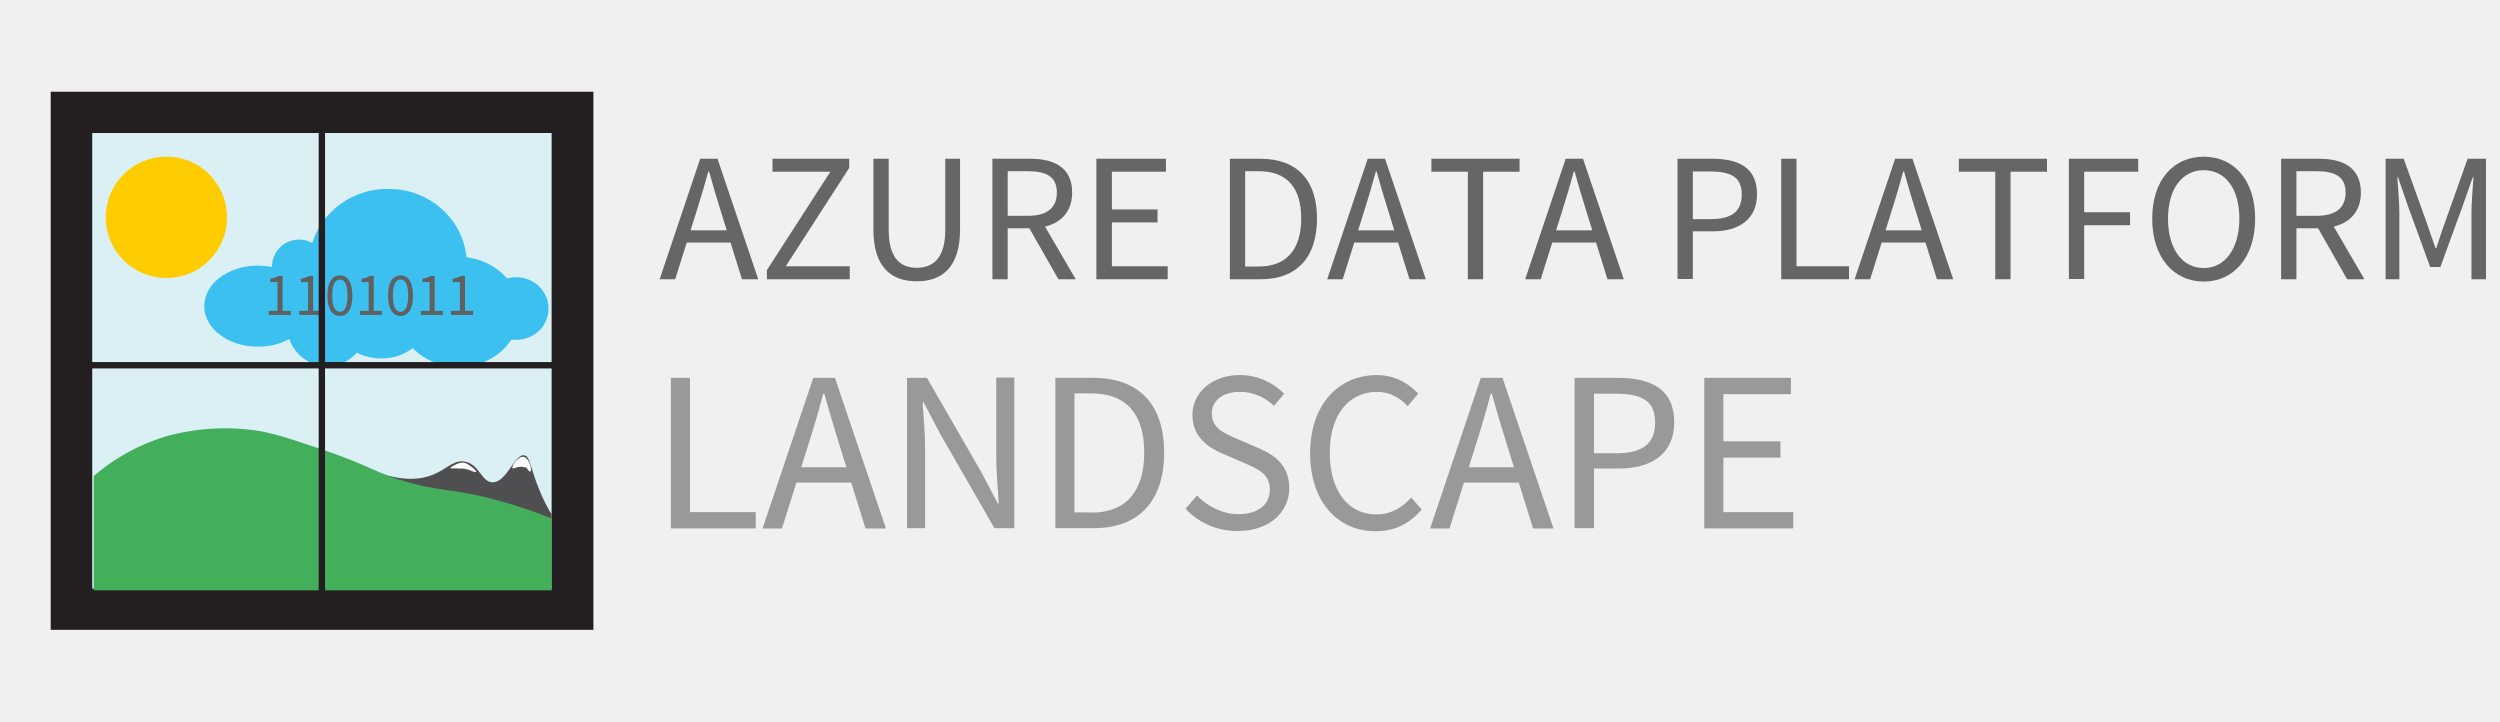
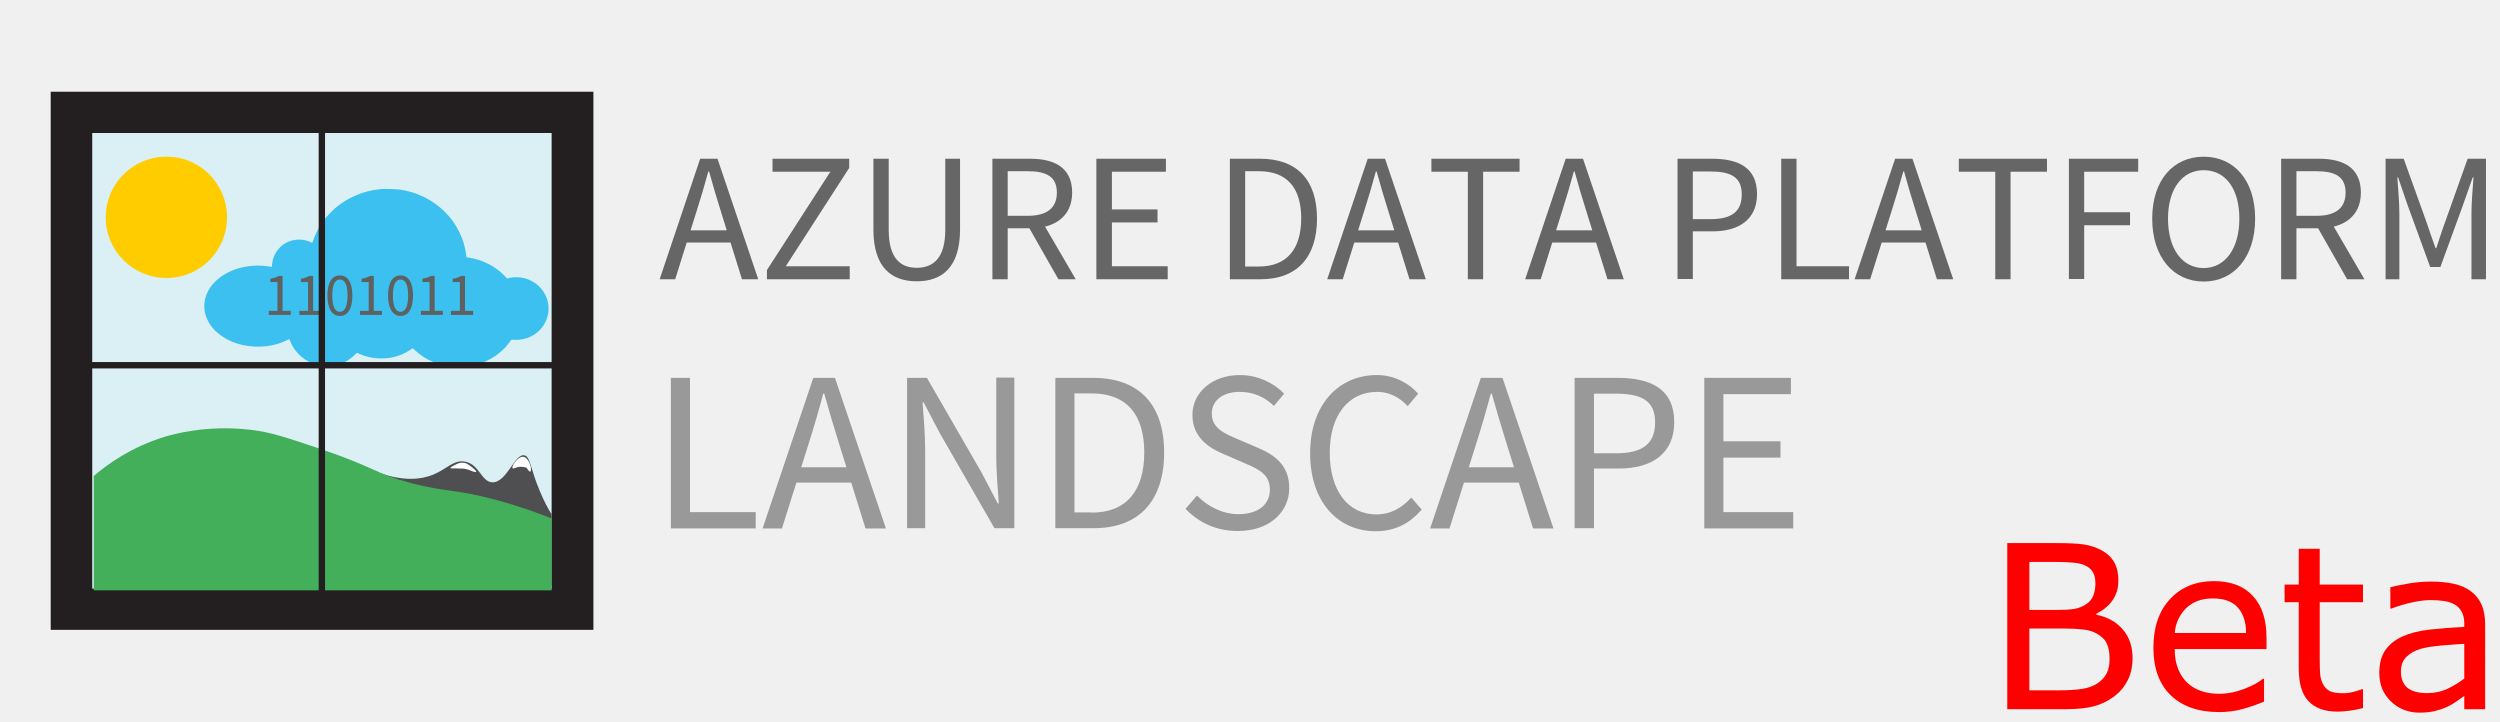
<svg xmlns="http://www.w3.org/2000/svg" version="1.1" id="图层_1" x="0px" y="0px" viewBox="0 0 981.2 283.2" style="enable-background:new 0 0 981.2 283.2;" xml:space="preserve">
-   <style type="text/css">
+   <defs id="defs109" />
+   <style type="text/css" id="style2">
	.st0{fill:#666666;}
	.st1{fill:#999999;}
	.st2{fill:#231F20;}
	.st3{fill:#DAF0F5;}
	.st4{fill:#4F4F51;}
	.st5{fill:#FFCC00;}
	.st6{fill:#3BC0F0;}
	.st7{fill:#5F6060;}
	.st8{fill:#43AF5A;}
	.st9{fill:#FFFFFF;}
</style>
-   <g>
-     <g>
-       <path class="st0" d="M274.8,62.3h6.8l16,47.3h-6.4l-8.2-26.4c-1.7-5.3-3.2-10.5-4.7-15.9h-0.3c-1.5,5.5-3,10.6-4.7,15.9l-8.3,26.4    h-6.1L274.8,62.3z M267.2,90.4h21.8v4.8h-21.8V90.4z" />
-       <path class="st0" d="M301,106l24.9-38.6h-22.7v-5.1h30.1v3.6l-24.9,38.6h25.1v5.1H301V106z" />
-       <path class="st0" d="M342.8,90.1V62.3h6v27.9c0,11.4,4.8,14.9,11,14.9c6.3,0,11.2-3.6,11.2-14.9V62.3h5.8v27.7    c0,15.2-7.3,20.4-17,20.4S342.8,105.2,342.8,90.1z" />
-       <path class="st0" d="M389.5,62.3h14.8c9.6,0,16.5,3.5,16.5,13.3c0,9.4-6.9,14-16.5,14h-8.8v20h-6V62.3z M403.4,84.7    c7.4,0,11.4-3,11.4-9.1c0-6.2-4-8.4-11.4-8.4h-7.9v17.5H403.4z M403.1,88l4.7-3.1l14.4,24.7h-6.8L403.1,88z" />
-       <path class="st0" d="M430.4,62.3h27.2v5.1h-21.2v14.8h17.9v5.1h-17.9v17.2h21.9v5.1h-28V62.3z" />
-       <path class="st0" d="M482.8,62.3h11.8c14.5,0,22.3,8.4,22.3,23.5s-7.8,23.8-22.1,23.8h-12.1V62.3z M494.1,104.6    c11,0,16.6-6.9,16.6-18.9c0-11.9-5.5-18.5-16.6-18.5h-5.4v37.4H494.1z" />
-       <path class="st0" d="M536.8,62.3h6.8l16,47.3h-6.4l-8.2-26.4c-1.7-5.3-3.2-10.5-4.7-15.9h-0.3c-1.5,5.5-3,10.6-4.7,15.9l-8.3,26.4    h-6.1L536.8,62.3z M529.2,90.4h21.8v4.8h-21.8V90.4z" />
-       <path class="st0" d="M576.1,67.4h-14.3v-5.1h34.6v5.1h-14.3v42.2h-6V67.4z" />
-       <path class="st0" d="M614.5,62.3h6.8l16,47.3h-6.4l-8.2-26.4c-1.7-5.3-3.2-10.5-4.7-15.9h-0.3c-1.5,5.5-3,10.6-4.7,15.9l-8.3,26.4    h-6.1L614.5,62.3z M606.9,90.4h21.8v4.8h-21.8V90.4z" />
-       <path class="st0" d="M658.4,62.3h13.5c10.6,0,17.7,3.6,17.7,13.9c0,9.9-7.1,14.6-17.4,14.6h-7.8v18.7h-6V62.3z M671.4,86    c8.3,0,12.2-3,12.2-9.7c0-6.8-4.2-9-12.5-9h-6.7V86H671.4z" />
-       <path class="st0" d="M699.1,62.3h6v42.2h20.6v5.1h-26.6V62.3z" />
-       <path class="st0" d="M743.8,62.3h6.8l16,47.3h-6.4L752,83.2c-1.7-5.3-3.2-10.5-4.7-15.9H747c-1.5,5.5-3,10.6-4.7,15.9l-8.3,26.4    h-6.1L743.8,62.3z M736.3,90.4H758v4.8h-21.8V90.4z" />
-       <path class="st0" d="M783.1,67.4h-14.3v-5.1h34.6v5.1h-14.3v42.2h-6V67.4z" />
-       <path class="st0" d="M811.9,62.3h27.3v5.1h-21.2v15.9h18v5.1h-18v21.1h-6V62.3z" />
-       <path class="st0" d="M844.7,85.8c0-15.1,8.3-24.3,20.2-24.3s20.2,9.2,20.2,24.3c0,15.1-8.3,24.7-20.2,24.7S844.7,100.9,844.7,85.8    z M878.9,85.8c0-11.8-5.5-19-14-19c-8.4,0-14,7.3-14,19c0,11.8,5.5,19.4,14,19.4C873.3,105.2,878.9,97.6,878.9,85.8z" />
-       <path class="st0" d="M895.3,62.3h14.8c9.6,0,16.5,3.5,16.5,13.3c0,9.4-6.9,14-16.5,14h-8.8v20h-6V62.3z M909.2,84.7    c7.4,0,11.4-3,11.4-9.1c0-6.2-4-8.4-11.4-8.4h-7.9v17.5H909.2z M908.9,88l4.7-3.1l14.4,24.7h-6.8L908.9,88z" />
-       <path class="st0" d="M936.2,62.3h7.2l9.1,25.3c1.1,3.2,2.2,6.6,3.4,9.8h0.3c1.1-3.3,2.1-6.6,3.3-9.8l9-25.3h7.2v47.3H970v-26    c0-4.1,0.5-9.8,0.8-14h-0.3l-3.8,10.8l-8.9,24.4h-4l-8.9-24.4l-3.7-10.8h-0.3c0.3,4.2,0.8,9.9,0.8,14v26h-5.4V62.3z" />
+   <g id="g40">
+     <g id="g38">
+       <path class="st0" d="M274.8,62.3h6.8l16,47.3h-6.4l-8.2-26.4c-1.7-5.3-3.2-10.5-4.7-15.9h-0.3c-1.5,5.5-3,10.6-4.7,15.9l-8.3,26.4    h-6.1L274.8,62.3z M267.2,90.4h21.8v4.8h-21.8V90.4z" id="path4" />
+       <path class="st0" d="M301,106l24.9-38.6h-22.7v-5.1h30.1v3.6l-24.9,38.6h25.1v5.1H301V106z" id="path6" />
+       <path class="st0" d="M342.8,90.1V62.3h6v27.9c0,11.4,4.8,14.9,11,14.9c6.3,0,11.2-3.6,11.2-14.9V62.3h5.8v27.7    c0,15.2-7.3,20.4-17,20.4S342.8,105.2,342.8,90.1z" id="path8" />
+       <path class="st0" d="M389.5,62.3h14.8c9.6,0,16.5,3.5,16.5,13.3c0,9.4-6.9,14-16.5,14h-8.8v20h-6V62.3z M403.4,84.7    c7.4,0,11.4-3,11.4-9.1c0-6.2-4-8.4-11.4-8.4h-7.9v17.5H403.4z M403.1,88l4.7-3.1l14.4,24.7h-6.8L403.1,88z" id="path10" />
+       <path class="st0" d="M430.4,62.3h27.2v5.1h-21.2v14.8h17.9v5.1h-17.9v17.2h21.9v5.1h-28V62.3z" id="path12" />
+       <path class="st0" d="M482.8,62.3h11.8c14.5,0,22.3,8.4,22.3,23.5s-7.8,23.8-22.1,23.8h-12.1V62.3z M494.1,104.6    c11,0,16.6-6.9,16.6-18.9c0-11.9-5.5-18.5-16.6-18.5h-5.4v37.4H494.1z" id="path14" />
+       <path class="st0" d="M536.8,62.3h6.8l16,47.3h-6.4l-8.2-26.4c-1.7-5.3-3.2-10.5-4.7-15.9h-0.3c-1.5,5.5-3,10.6-4.7,15.9l-8.3,26.4    h-6.1L536.8,62.3z M529.2,90.4h21.8v4.8h-21.8V90.4z" id="path16" />
+       <path class="st0" d="M576.1,67.4h-14.3v-5.1h34.6v5.1h-14.3v42.2h-6V67.4z" id="path18" />
+       <path class="st0" d="M614.5,62.3h6.8l16,47.3h-6.4l-8.2-26.4c-1.7-5.3-3.2-10.5-4.7-15.9h-0.3c-1.5,5.5-3,10.6-4.7,15.9l-8.3,26.4    h-6.1L614.5,62.3z M606.9,90.4h21.8v4.8h-21.8V90.4z" id="path20" />
+       <path class="st0" d="M658.4,62.3h13.5c10.6,0,17.7,3.6,17.7,13.9c0,9.9-7.1,14.6-17.4,14.6h-7.8v18.7h-6V62.3z M671.4,86    c8.3,0,12.2-3,12.2-9.7c0-6.8-4.2-9-12.5-9h-6.7V86H671.4z" id="path22" />
+       <path class="st0" d="M699.1,62.3h6v42.2h20.6v5.1h-26.6V62.3z" id="path24" />
+       <path class="st0" d="M743.8,62.3h6.8l16,47.3h-6.4L752,83.2c-1.7-5.3-3.2-10.5-4.7-15.9H747c-1.5,5.5-3,10.6-4.7,15.9l-8.3,26.4    h-6.1L743.8,62.3z M736.3,90.4H758v4.8h-21.8V90.4z" id="path26" />
+       <path class="st0" d="M783.1,67.4h-14.3v-5.1h34.6v5.1h-14.3v42.2h-6V67.4z" id="path28" />
+       <path class="st0" d="M811.9,62.3h27.3v5.1h-21.2v15.9h18v5.1h-18v21.1h-6V62.3z" id="path30" />
+       <path class="st0" d="M844.7,85.8c0-15.1,8.3-24.3,20.2-24.3s20.2,9.2,20.2,24.3c0,15.1-8.3,24.7-20.2,24.7S844.7,100.9,844.7,85.8    z M878.9,85.8c0-11.8-5.5-19-14-19c-8.4,0-14,7.3-14,19c0,11.8,5.5,19.4,14,19.4C873.3,105.2,878.9,97.6,878.9,85.8z" id="path32" />
+       <path class="st0" d="M895.3,62.3h14.8c9.6,0,16.5,3.5,16.5,13.3c0,9.4-6.9,14-16.5,14h-8.8v20h-6V62.3z M909.2,84.7    c7.4,0,11.4-3,11.4-9.1c0-6.2-4-8.4-11.4-8.4h-7.9v17.5H909.2z M908.9,88l4.7-3.1l14.4,24.7h-6.8L908.9,88z" id="path34" />
+       <path class="st0" d="M936.2,62.3h7.2l9.1,25.3c1.1,3.2,2.2,6.6,3.4,9.8h0.3c1.1-3.3,2.1-6.6,3.3-9.8l9-25.3h7.2v47.3H970v-26    c0-4.1,0.5-9.8,0.8-14h-0.3l-3.8,10.8l-8.9,24.4h-4l-8.9-24.4l-3.7-10.8h-0.3c0.3,4.2,0.8,9.9,0.8,14v26h-5.4V62.3z" id="path36" />
    </g>
  </g>
-   <g>
-     <g>
-       <path class="st1" d="M263.3,148.3h7.5V201h25.8v6.4h-33.3V148.3z" />
-       <path class="st1" d="M319.2,148.3h8.5l20,59.1h-8l-10.3-33c-2.1-6.6-4-13.1-5.9-19.9h-0.4c-1.8,6.8-3.7,13.3-5.8,19.9l-10.4,33    h-7.6L319.2,148.3z M309.7,183.4h27.2v6h-27.2V183.4z" />
-       <path class="st1" d="M356,148.3h7.8l21.4,37.1l6.4,12.2h0.4c-0.4-6-1-12.6-1-18.8v-30.6h7.1v59.1h-7.8l-21.4-37.2l-6.4-12.2h-0.4    c0.4,6,1,12.3,1,18.5v30.9H356V148.3z" />
-       <path class="st1" d="M414.2,148.3H429c18.2,0,27.9,10.6,27.9,29.3c0,18.8-9.7,29.7-27.6,29.7h-15.1V148.3z M428.4,201.2    c13.8,0,20.7-8.7,20.7-23.6c0-14.9-6.9-23.2-20.7-23.2h-6.7v46.7H428.4z" />
-       <path class="st1" d="M465.3,199.7l4.5-5.2c4.3,4.4,10.2,7.3,16.3,7.3c7.8,0,12.3-3.9,12.3-9.6c0-6-4.3-8-9.9-10.4l-8.5-3.7    c-5.5-2.3-12-6.5-12-15.2c0-9,7.9-15.7,18.6-15.7c7,0,13.2,3,17.4,7.3l-4,4.8c-3.6-3.4-7.9-5.5-13.4-5.5c-6.6,0-11,3.3-11,8.6    c0,5.7,5.2,7.8,9.8,9.8l8.4,3.6c6.8,2.9,12.2,7,12.2,15.8c0,9.3-7.7,16.8-20.1,16.8C477.6,208.5,470.4,205.1,465.3,199.7z" />
-       <path class="st1" d="M514.2,177.9c0-19.1,11.2-30.7,26.2-30.7c7.2,0,12.8,3.5,16.2,7.3l-4.1,4.9c-3.1-3.3-7-5.6-12-5.6    c-11.2,0-18.6,9.1-18.6,23.9c0,14.8,7.1,24.2,18.3,24.2c5.6,0,9.9-2.5,13.7-6.6l4.1,4.7c-4.7,5.4-10.4,8.5-18.1,8.5    C525.2,208.5,514.2,197.1,514.2,177.9z" />
-       <path class="st1" d="M581.2,148.3h8.5l20,59.1h-8l-10.3-33c-2.1-6.6-4-13.1-5.9-19.9h-0.4c-1.8,6.8-3.7,13.3-5.8,19.9l-10.4,33    h-7.6L581.2,148.3z M571.7,183.4h27.2v6h-27.2V183.4z" />
-       <path class="st1" d="M618,148.3h16.9c13.2,0,22.2,4.5,22.2,17.4c0,12.4-8.9,18.2-21.8,18.2h-9.7v23.4H618V148.3z M634.3,177.9    c10.3,0,15.3-3.7,15.3-12.1c0-8.5-5.2-11.3-15.6-11.3h-8.4v23.4H634.3z" />
-       <path class="st1" d="M668.9,148.3h34v6.4h-26.5v18.5h22.4v6.4h-22.4V201h27.4v6.4h-34.9V148.3z" />
+   <g id="g62">
+     <g id="g60">
+       <path class="st1" d="M263.3,148.3h7.5V201h25.8v6.4h-33.3V148.3z" id="path42" />
+       <path class="st1" d="M319.2,148.3h8.5l20,59.1h-8l-10.3-33c-2.1-6.6-4-13.1-5.9-19.9h-0.4c-1.8,6.8-3.7,13.3-5.8,19.9l-10.4,33    h-7.6L319.2,148.3z M309.7,183.4h27.2v6h-27.2V183.4z" id="path44" />
+       <path class="st1" d="M356,148.3h7.8l21.4,37.1l6.4,12.2h0.4c-0.4-6-1-12.6-1-18.8v-30.6h7.1v59.1h-7.8l-21.4-37.2l-6.4-12.2h-0.4    c0.4,6,1,12.3,1,18.5v30.9H356V148.3z" id="path46" />
+       <path class="st1" d="M414.2,148.3H429c18.2,0,27.9,10.6,27.9,29.3c0,18.8-9.7,29.7-27.6,29.7h-15.1V148.3z M428.4,201.2    c13.8,0,20.7-8.7,20.7-23.6c0-14.9-6.9-23.2-20.7-23.2h-6.7v46.7H428.4z" id="path48" />
+       <path class="st1" d="M465.3,199.7l4.5-5.2c4.3,4.4,10.2,7.3,16.3,7.3c7.8,0,12.3-3.9,12.3-9.6c0-6-4.3-8-9.9-10.4l-8.5-3.7    c-5.5-2.3-12-6.5-12-15.2c0-9,7.9-15.7,18.6-15.7c7,0,13.2,3,17.4,7.3l-4,4.8c-3.6-3.4-7.9-5.5-13.4-5.5c-6.6,0-11,3.3-11,8.6    c0,5.7,5.2,7.8,9.8,9.8l8.4,3.6c6.8,2.9,12.2,7,12.2,15.8c0,9.3-7.7,16.8-20.1,16.8C477.6,208.5,470.4,205.1,465.3,199.7z" id="path50" />
+       <path class="st1" d="M514.2,177.9c0-19.1,11.2-30.7,26.2-30.7c7.2,0,12.8,3.5,16.2,7.3l-4.1,4.9c-3.1-3.3-7-5.6-12-5.6    c-11.2,0-18.6,9.1-18.6,23.9c0,14.8,7.1,24.2,18.3,24.2c5.6,0,9.9-2.5,13.7-6.6l4.1,4.7c-4.7,5.4-10.4,8.5-18.1,8.5    C525.2,208.5,514.2,197.1,514.2,177.9z" id="path52" />
+       <path class="st1" d="M581.2,148.3h8.5l20,59.1h-8l-10.3-33c-2.1-6.6-4-13.1-5.9-19.9h-0.4c-1.8,6.8-3.7,13.3-5.8,19.9l-10.4,33    h-7.6L581.2,148.3z M571.7,183.4h27.2v6h-27.2V183.4z" id="path54" />
+       <path class="st1" d="M618,148.3h16.9c13.2,0,22.2,4.5,22.2,17.4c0,12.4-8.9,18.2-21.8,18.2h-9.7v23.4H618V148.3z M634.3,177.9    c10.3,0,15.3-3.7,15.3-12.1c0-8.5-5.2-11.3-15.6-11.3h-8.4v23.4H634.3z" id="path56" />
+       <path class="st1" d="M668.9,148.3h34v6.4h-26.5v18.5h22.4v6.4h-22.4V201h27.4v6.4h-34.9V148.3z" id="path58" />
    </g>
  </g>
-   <rect x="19.9" y="36" class="st2" width="213" height="211.2" />
-   <rect x="36.2" y="52.2" class="st3" width="180.3" height="178.8" />
-   <path class="st4" d="M201.7,230.1h14.8v-28.2c-1.3-2.1-3-5.2-4.6-9.1c-3.8-8.9-3.7-13.6-6.1-14.1c-3.8-0.8-6.9,10.8-12.6,10.6  c-4.3-0.2-5-7-10.6-8.1c-4.5-0.9-7.1,2.8-12.6,5.1c-4.5,1.8-11.5,2.9-22.3-1.1c0,15,0,29.9,0,44.9h44.2  C195.2,230.1,198.4,230.1,201.7,230.1z" />
-   <path class="st5" d="M65.6,109.1C78.7,109,89.3,98.2,89.1,85S78.2,61.3,65.1,61.5C52,61.6,41.5,72.2,41.5,85.3  c0,13.2,10.7,23.8,23.8,23.8C65.4,109.1,65.5,109.1,65.6,109.1z" />
-   <g transform="translate(0,717) scale(0.1,-0.1)">
-     <path class="st6" d="M1499.7,6428.3c-2-0.2-8.7-1-14.9-1.6c-55.7-6-112.6-29.2-158.6-64.9c-12.9-10-34-30.4-45.4-44.1   c-21.9-26-41.7-61-51.8-91.8c-1.6-4.9-3.4-8.8-3.9-8.8s-3.3,1.2-6.1,2.6c-33.2,16.6-78,12.3-108.8-10.5   c-7.5-5.5-19.5-18.3-24.9-26.6c-10.4-15.8-16.1-32.1-17.3-50.2c-0.3-5.4-1-9.9-1.3-9.9s-7.1,1-15,2.1   c-76.3,11.3-154.3-10.3-203.8-56.6c-34.5-32.1-51-74.7-45.1-116.4c4.5-32,23.5-65,51.3-88.3c45.1-38,105.8-56.8,172.8-53.5   c34.7,1.7,67.3,9.7,96.9,23.8l11.8,5.5l3.5-8.6c19.4-48.3,61.7-83.6,113.9-94.9c13.8-3.1,50-2.9,63.4,0.3   c29.7,7.2,53.6,20,74.1,39.6l10.4,10l8.6-3.9c49.6-22.7,110.2-24.7,160.9-5.3c12.7,4.9,32.3,15.1,41.4,21.8   c3.9,2.9,7.6,5.2,7.9,5.2c0.4,0,4.6-3.7,9.4-8.3c39.8-38,97.6-62.1,156.6-64.9c58-2.9,110.1,11,156.5,41.8   c14,9.3,32.5,25,42.1,35.8c5.9,6.6,19.5,23.9,22,28.1c0.5,0.9,3.8,1.1,10.3,0.6c23.9-1.5,46.4,2.8,66.8,12.8   c50.8,24.9,78,79.3,67.1,134c-2.2,11.2-5.1,19.2-11.1,30.9c-18.2,35.6-53.2,60.4-94.1,66.7c-13.3,2-34.6,1.3-46.6-1.7l-8.3-2   l-10.3,10.6c-36.5,37.7-87,63.3-139.9,71.1l-9.3,1.4l-0.6,4.9c-4.6,36.3-12.5,63.3-27.7,94.3c-14.8,30.2-32.7,55.2-56.3,78.8   c-48.5,48.3-110.7,78.7-180.6,88.3C1554.2,6427.8,1508.2,6429.2,1499.7,6428.3z" />
+   <rect x="19.9" y="36" class="st2" width="213" height="211.2" id="rect64" />
+   <rect x="36.2" y="52.2" class="st3" width="180.3" height="178.8" id="rect66" />
+   <path class="st4" d="M201.7,230.1h14.8v-28.2c-1.3-2.1-3-5.2-4.6-9.1c-3.8-8.9-3.7-13.6-6.1-14.1c-3.8-0.8-6.9,10.8-12.6,10.6  c-4.3-0.2-5-7-10.6-8.1c-4.5-0.9-7.1,2.8-12.6,5.1c-4.5,1.8-11.5,2.9-22.3-1.1c0,15,0,29.9,0,44.9h44.2  C195.2,230.1,198.4,230.1,201.7,230.1z" id="path68" />
+   <path class="st5" d="M65.6,109.1C78.7,109,89.3,98.2,89.1,85S78.2,61.3,65.1,61.5C52,61.6,41.5,72.2,41.5,85.3  c0,13.2,10.7,23.8,23.8,23.8C65.4,109.1,65.5,109.1,65.6,109.1z" id="path70" />
+   <g transform="translate(0,717) scale(0.1,-0.1)" id="g74">
+     <path class="st6" d="M1499.7,6428.3c-2-0.2-8.7-1-14.9-1.6c-55.7-6-112.6-29.2-158.6-64.9c-12.9-10-34-30.4-45.4-44.1   c-21.9-26-41.7-61-51.8-91.8c-1.6-4.9-3.4-8.8-3.9-8.8s-3.3,1.2-6.1,2.6c-33.2,16.6-78,12.3-108.8-10.5   c-7.5-5.5-19.5-18.3-24.9-26.6c-10.4-15.8-16.1-32.1-17.3-50.2c-0.3-5.4-1-9.9-1.3-9.9s-7.1,1-15,2.1   c-76.3,11.3-154.3-10.3-203.8-56.6c-34.5-32.1-51-74.7-45.1-116.4c4.5-32,23.5-65,51.3-88.3c45.1-38,105.8-56.8,172.8-53.5   c34.7,1.7,67.3,9.7,96.9,23.8l11.8,5.5l3.5-8.6c19.4-48.3,61.7-83.6,113.9-94.9c13.8-3.1,50-2.9,63.4,0.3   c29.7,7.2,53.6,20,74.1,39.6l10.4,10l8.6-3.9c49.6-22.7,110.2-24.7,160.9-5.3c12.7,4.9,32.3,15.1,41.4,21.8   c3.9,2.9,7.6,5.2,7.9,5.2c0.4,0,4.6-3.7,9.4-8.3c39.8-38,97.6-62.1,156.6-64.9c58-2.9,110.1,11,156.5,41.8   c14,9.3,32.5,25,42.1,35.8c5.9,6.6,19.5,23.9,22,28.1c0.5,0.9,3.8,1.1,10.3,0.6c23.9-1.5,46.4,2.8,66.8,12.8   c50.8,24.9,78,79.3,67.1,134c-2.2,11.2-5.1,19.2-11.1,30.9c-18.2,35.6-53.2,60.4-94.1,66.7c-13.3,2-34.6,1.3-46.6-1.7l-8.3-2   l-10.3,10.6c-36.5,37.7-87,63.3-139.9,71.1l-9.3,1.4l-0.6,4.9c-4.6,36.3-12.5,63.3-27.7,94.3c-14.8,30.2-32.7,55.2-56.3,78.8   c-48.5,48.3-110.7,78.7-180.6,88.3C1554.2,6427.8,1508.2,6429.2,1499.7,6428.3z" id="path72" />
  </g>
-   <rect x="35.6" y="142.1" class="st2" width="181.9" height="2.5" />
-   <g>
-     <g>
-       <path class="st7" d="M105.4,122h3.5v-11.3h-2.8v-1.3c1.4-0.2,2.4-0.6,3.3-1.1h1.5V122h3.2v1.6h-8.6V122z" />
-       <path class="st7" d="M117.4,122h3.5v-11.3h-2.8v-1.3c1.4-0.2,2.4-0.6,3.3-1.1h1.5V122h3.2v1.6h-8.6V122z" />
-       <path class="st7" d="M128.5,116c0-5.1,1.8-7.9,4.9-7.9c3.1,0,4.9,2.8,4.9,7.9c0,5.1-1.8,8-4.9,8C130.3,124,128.5,121.1,128.5,116z     M136.4,116c0-4.5-1.2-6.3-3-6.3s-3,1.8-3,6.3s1.2,6.4,3,6.4S136.4,120.4,136.4,116z" />
-       <path class="st7" d="M141.2,122h3.5v-11.3h-2.8v-1.3c1.4-0.2,2.4-0.6,3.3-1.1h1.5V122h3.2v1.6h-8.6V122z" />
-       <path class="st7" d="M152.3,116c0-5.1,1.8-7.9,4.9-7.9c3.1,0,4.9,2.8,4.9,7.9c0,5.1-1.8,8-4.9,8C154.2,124,152.3,121.1,152.3,116z     M160.2,116c0-4.5-1.2-6.3-3-6.3s-3,1.8-3,6.3s1.2,6.4,3,6.4S160.2,120.4,160.2,116z" />
-       <path class="st7" d="M165.1,122h3.5v-11.3h-2.8v-1.3c1.4-0.2,2.4-0.6,3.3-1.1h1.5V122h3.2v1.6h-8.6V122z" />
-       <path class="st7" d="M177,122h3.5v-11.3h-2.8v-1.3c1.4-0.2,2.4-0.6,3.3-1.1h1.5V122h3.2v1.6H177V122z" />
+   <rect x="35.6" y="142.1" class="st2" width="181.9" height="2.5" id="rect76" />
+   <g id="g94">
+     <g id="g92">
+       <path class="st7" d="M105.4,122h3.5v-11.3h-2.8v-1.3c1.4-0.2,2.4-0.6,3.3-1.1h1.5V122h3.2v1.6h-8.6V122z" id="path78" />
+       <path class="st7" d="M117.4,122h3.5v-11.3h-2.8v-1.3c1.4-0.2,2.4-0.6,3.3-1.1h1.5V122h3.2v1.6h-8.6V122z" id="path80" />
+       <path class="st7" d="M128.5,116c0-5.1,1.8-7.9,4.9-7.9c3.1,0,4.9,2.8,4.9,7.9c0,5.1-1.8,8-4.9,8C130.3,124,128.5,121.1,128.5,116z     M136.4,116c0-4.5-1.2-6.3-3-6.3s-3,1.8-3,6.3s1.2,6.4,3,6.4S136.4,120.4,136.4,116z" id="path82" />
+       <path class="st7" d="M141.2,122h3.5v-11.3h-2.8v-1.3c1.4-0.2,2.4-0.6,3.3-1.1h1.5V122h3.2v1.6h-8.6V122z" id="path84" />
+       <path class="st7" d="M152.3,116c0-5.1,1.8-7.9,4.9-7.9c3.1,0,4.9,2.8,4.9,7.9c0,5.1-1.8,8-4.9,8C154.2,124,152.3,121.1,152.3,116z     M160.2,116c0-4.5-1.2-6.3-3-6.3s-3,1.8-3,6.3s1.2,6.4,3,6.4S160.2,120.4,160.2,116z" id="path86" />
+       <path class="st7" d="M165.1,122h3.5v-11.3h-2.8v-1.3c1.4-0.2,2.4-0.6,3.3-1.1h1.5V122h3.2v1.6h-8.6V122z" id="path88" />
+       <path class="st7" d="M177,122h3.5v-11.3h-2.8v-1.3c1.4-0.2,2.4-0.6,3.3-1.1h1.5V122h3.2v1.6H177V122z" id="path90" />
    </g>
  </g>
-   <path class="st8" d="M177.8,231.7h38.7v-28.2c-4.7-1.9-12-4.6-21.1-7.1c-16.8-4.6-20-3.1-34.1-6.8c-14.3-3.8-13.6-6-36.1-13.6  c-12.6-4.2-18.9-6.4-26.7-7.3c-17.6-2.1-31,1.9-33.8,2.7c-13,4-22.3,10.6-27.9,15.4c0,15,0,29.9,0,44.9h115.5  C160.8,231.7,169.3,231.7,177.8,231.7z" />
-   <rect x="35.4" y="140.9" transform="matrix(-1.836970e-16 1 -1 -1.836970e-16 268.472 15.7386)" class="st2" width="181.9" height="2.5" />
-   <path class="st8" d="M-53.6,249.9" />
-   <path class="st9" d="M206.7,183.6c0.8,1.3,1.2,1.6,1.4,1.5c0.5-0.2,0.4-2.3-0.6-4c-0.4-0.6-1-1.7-2.1-1.8c-1.2-0.2-2.2,0.9-2.8,1.5  c-1,1-1.8,2.6-1.4,3c0.3,0.3,1.3-0.5,3-0.6C205.3,183.2,206.2,183.4,206.7,183.6z" />
-   <path class="st9" d="M183.7,184.3c2.4,1,3,1.1,3.2,0.9c0.2-0.3-1.2-1.5-1.9-2c-1.2-0.9-2-1.6-3.3-1.6c-1.2-0.1-2.2,0.4-3.2,0.9  c-0.4,0.2-1.8,0.9-1.7,1.2c0.1,0.3,1.5,0,3.6,0.2C181.8,183.8,183,184.1,183.7,184.3z" />
+   <path class="st8" d="M177.8,231.7h38.7v-28.2c-4.7-1.9-12-4.6-21.1-7.1c-16.8-4.6-20-3.1-34.1-6.8c-14.3-3.8-13.6-6-36.1-13.6  c-12.6-4.2-18.9-6.4-26.7-7.3c-17.6-2.1-31,1.9-33.8,2.7c-13,4-22.3,10.6-27.9,15.4c0,15,0,29.9,0,44.9h115.5  C160.8,231.7,169.3,231.7,177.8,231.7z" id="path96" />
+   <rect x="35.4" y="140.9" transform="matrix(-1.836970e-16 1 -1 -1.836970e-16 268.472 15.7386)" class="st2" width="181.9" height="2.5" id="rect98" />
+   <path class="st8" d="M-53.6,249.9" id="path100" />
+   <path class="st9" d="M206.7,183.6c0.8,1.3,1.2,1.6,1.4,1.5c0.5-0.2,0.4-2.3-0.6-4c-0.4-0.6-1-1.7-2.1-1.8c-1.2-0.2-2.2,0.9-2.8,1.5  c-1,1-1.8,2.6-1.4,3c0.3,0.3,1.3-0.5,3-0.6C205.3,183.2,206.2,183.4,206.7,183.6z" id="path102" />
+   <path class="st9" d="M183.7,184.3c2.4,1,3,1.1,3.2,0.9c0.2-0.3-1.2-1.5-1.9-2c-1.2-0.9-2-1.6-3.3-1.6c-1.2-0.1-2.2,0.4-3.2,0.9  c-0.4,0.2-1.8,0.9-1.7,1.2c0.1,0.3,1.5,0,3.6,0.2C181.8,183.8,183,184.1,183.7,184.3z" id="path104" />
+   <g aria-label="Beta" id="text115" style="font-size:13.333px;line-height:1.25;font-family:sans-serif" transform="matrix(1.400927,0,0,1.400927,-379.1791,-100.2655)">
+     <path d="m 868.113,255.941 q 0,3.469 -1.312,6.125 -1.312,2.656 -3.531,4.375 -2.625,2.062 -5.781,2.938 -3.125,0.875 -7.969,0.875 h -16.5 V 223.722 h 13.781 q 5.094,0 7.625,0.375 2.531,0.375 4.844,1.562 2.562,1.344 3.719,3.469 1.156,2.094 1.156,5.031 0,3.312 -1.688,5.656 -1.688,2.312 -4.5,3.719 v 0.25 q 4.719,0.969 7.438,4.156 2.719,3.156 2.719,8 z M 857.707,234.972 q 0,-1.688 -0.562,-2.844 -0.562,-1.156 -1.812,-1.875 -1.469,-0.844 -3.562,-1.031 -2.094,-0.219 -5.188,-0.219 h -7.375 v 13.438 h 8 q 2.906,0 4.625,-0.281 1.719,-0.312 3.188,-1.25 1.469,-0.938 2.062,-2.406 0.625,-1.5 0.625,-3.531 z m 3.969,21.219 q 0,-2.812 -0.844,-4.469 -0.844,-1.656 -3.062,-2.812 -1.5,-0.781 -3.656,-1 -2.125,-0.25 -5.188,-0.25 h -9.719 v 17.312 h 8.188 q 4.062,0 6.656,-0.406 2.594,-0.438 4.25,-1.562 1.75,-1.219 2.562,-2.781 0.812,-1.562 0.812,-4.031 z" style="font-size:64px;fill:#ff0000" id="path117" />
+     <path d="m 905.644,253.41 h -25.719 q 0,3.219 0.969,5.625 0.969,2.375 2.656,3.906 1.625,1.5 3.844,2.25 2.25,0.75 4.938,0.75 3.562,0 7.156,-1.406 3.625,-1.438 5.156,-2.812 h 0.312 v 6.406 q -2.969,1.25 -6.062,2.094 -3.094,0.844 -6.5,0.844 -8.688,0 -13.562,-4.688 -4.875,-4.719 -4.875,-13.375 0,-8.562 4.656,-13.594 4.688,-5.031 12.312,-5.031 7.062,0 10.875,4.125 3.844,4.125 3.844,11.719 z m -5.719,-4.5 q -0.031,-4.625 -2.344,-7.156 -2.281,-2.531 -6.969,-2.531 -4.719,0 -7.531,2.781 -2.781,2.781 -3.156,6.906 z" style="font-size:64px;fill:#ff0000" id="path119" />
+     <path d="m 932.676,269.941 q -1.656,0.438 -3.625,0.719 -1.938,0.281 -3.469,0.281 -5.344,0 -8.125,-2.875 -2.781,-2.875 -2.781,-9.219 V 240.285 h -3.969 v -4.938 h 3.969 v -10.031 h 5.875 v 10.031 h 12.125 v 4.938 h -12.125 v 15.906 q 0,2.75 0.125,4.312 0.125,1.531 0.875,2.875 0.688,1.25 1.875,1.844 1.219,0.562 3.688,0.562 1.438,0 3,-0.406 1.562,-0.438 2.25,-0.719 h 0.312 z" style="font-size:64px;fill:#ff0000" id="path121" />
+     <path d="m 966.894,270.254 h -5.844 V 266.535 q -0.781,0.531 -2.125,1.5 -1.312,0.938 -2.562,1.5 -1.469,0.719 -3.375,1.188 -1.906,0.5 -4.469,0.5 -4.719,0 -8,-3.125 -3.281,-3.125 -3.281,-7.969 0,-3.969 1.688,-6.406 1.719,-2.469 4.875,-3.875 3.188,-1.406 7.656,-1.906 4.469,-0.5 9.594,-0.75 V 246.285 q 0,-2 -0.719,-3.312 -0.688,-1.312 -2,-2.062 -1.25,-0.719 -3,-0.969 -1.75,-0.25 -3.656,-0.25 -2.312,0 -5.156,0.625 -2.844,0.594 -5.875,1.75 h -0.312 v -5.969 q 1.719,-0.469 4.969,-1.031 3.25,-0.562 6.406,-0.562 3.688,0 6.406,0.625 2.75,0.594 4.75,2.062 1.969,1.438 3,3.719 1.031,2.281 1.031,5.656 z M 961.051,261.66 v -9.719 q -2.688,0.156 -6.344,0.469 -3.625,0.312 -5.75,0.906 -2.531,0.719 -4.094,2.25 -1.562,1.5 -1.562,4.156 0,3 1.812,4.531 1.812,1.5 5.531,1.5 3.094,0 5.656,-1.188 2.562,-1.219 4.75,-2.906 z" style="font-size:64px;fill:#ff0000" id="path123" />
+   </g>
</svg>
